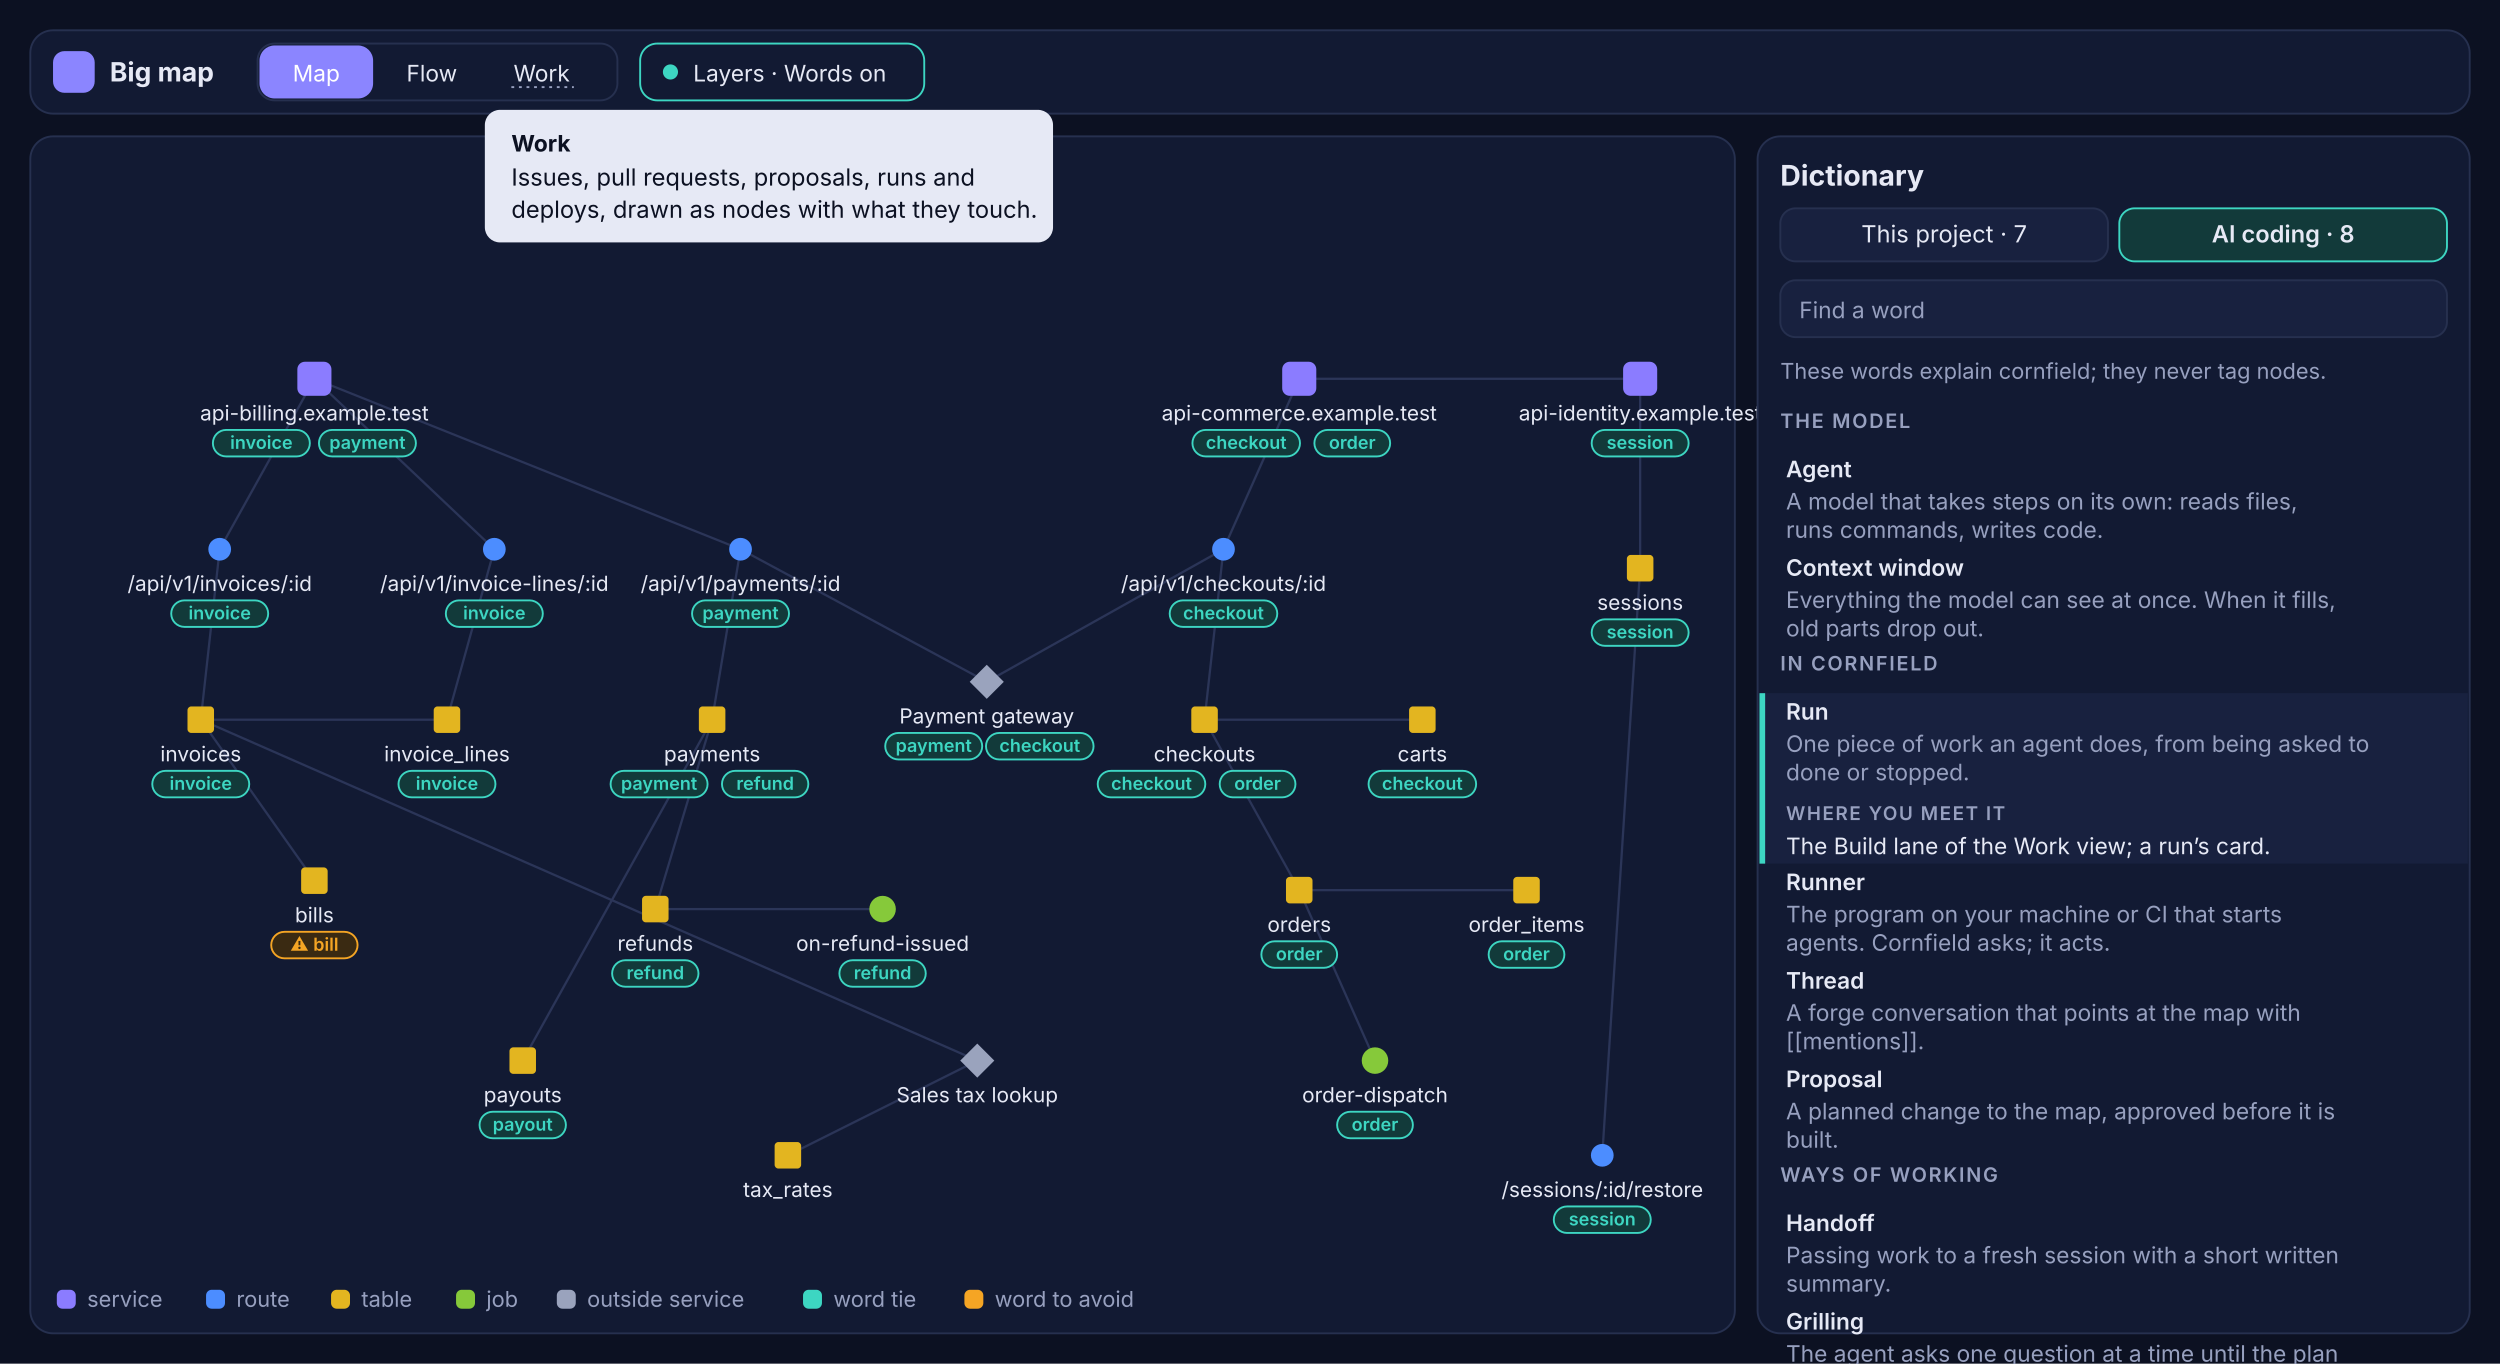
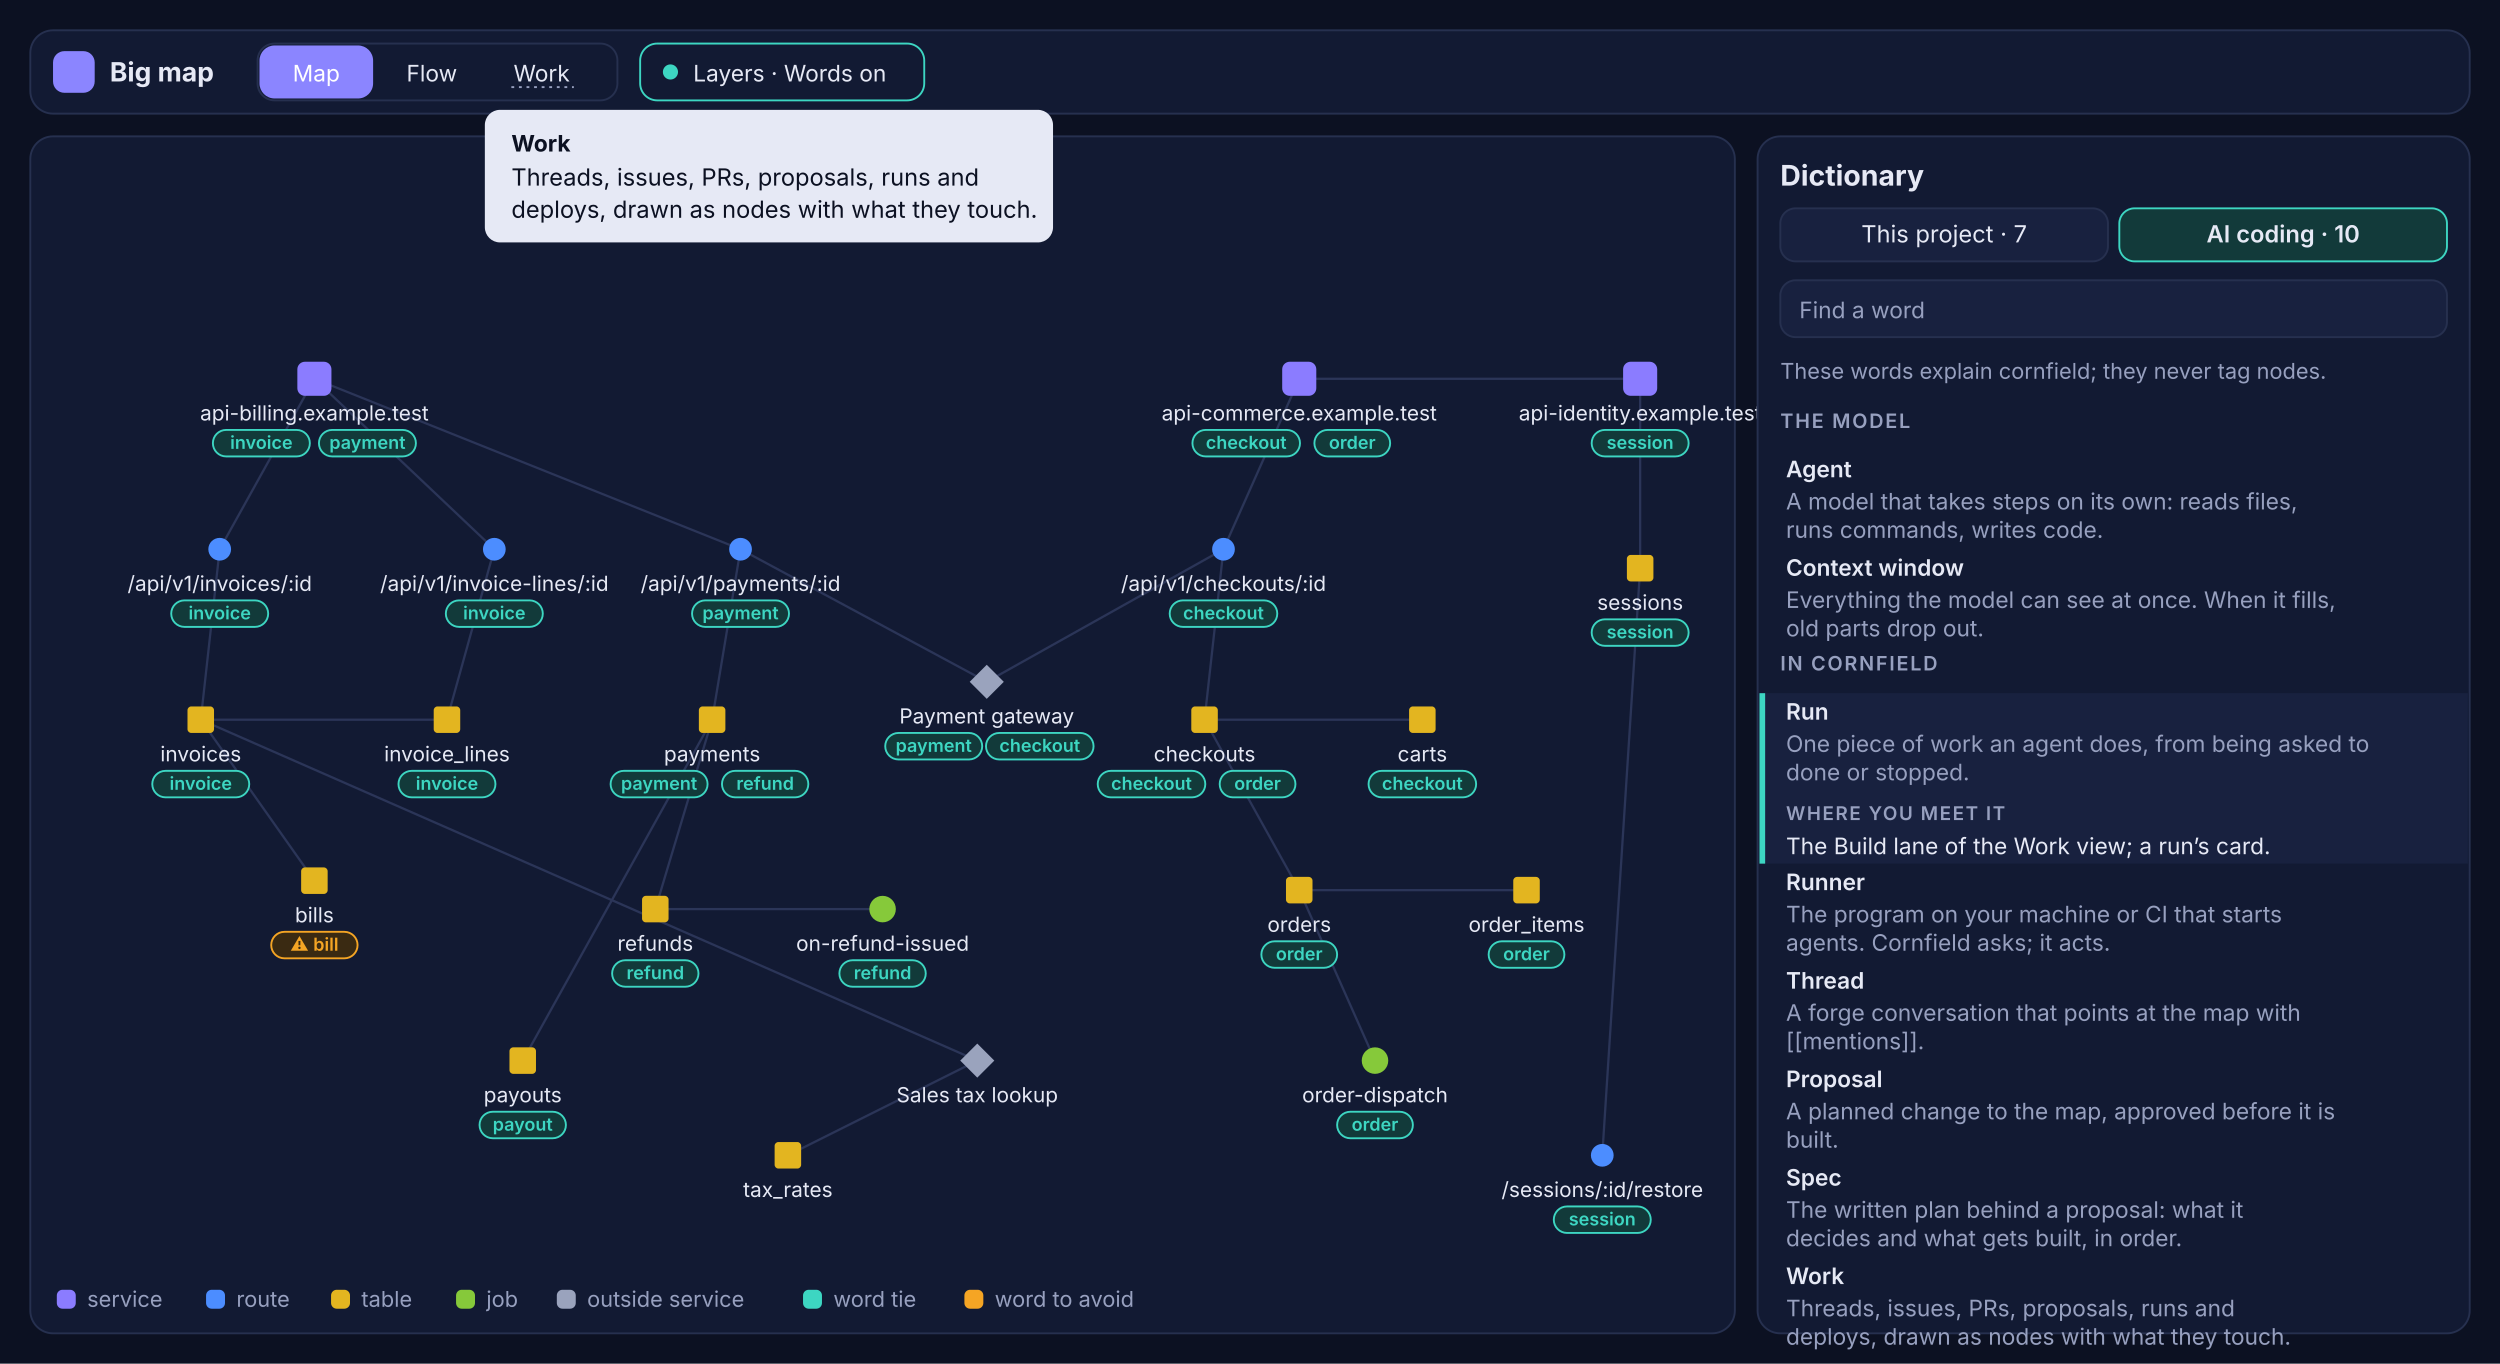
<svg xmlns="http://www.w3.org/2000/svg" viewBox="0 0 1320 720" width="1320" height="720" font-family="Inter, system-ui, -apple-system, 'Segoe UI', sans-serif" role="img" aria-label="The AI coding shelf of the dictionary, with Run open, and the dotted word Work in the header explained on hover">
  <rect width="1320" height="720" fill="#0c1122" />
  <rect x="16" y="16" width="1288" height="44" rx="12" fill="#121a33" stroke="#26304f" />
  <rect x="28" y="27" width="22" height="22" rx="6" fill="#8b85ff" />
  <text x="58" y="43" font-size="14" fill="#e6e9f5" font-weight="700" text-anchor="start">Big map</text>
  <rect x="136" y="23" width="190" height="30" rx="9" fill="none" stroke="#26304f" />
  <rect x="137" y="24" width="60" height="28" rx="8" fill="#8b85ff" />
  <text x="167" y="43" font-size="12" fill="#fff" font-weight="400" text-anchor="middle">Map</text>
  <text x="228" y="43" font-size="12" fill="#e6e9f5" font-weight="400" text-anchor="middle">Flow</text>
  <text x="286" y="43" font-size="12" fill="#e6e9f5" font-weight="400" text-anchor="middle">Work</text>
  <line x1="270" y1="46" x2="303" y2="46" stroke="#97a0bf" stroke-dasharray="1.5 2.5" />
  <rect x="338" y="23" width="150" height="30" rx="9" fill="none" stroke="#3dd6c2" />
  <circle cx="354" cy="38" r="4" fill="#3dd6c2" />
  <text x="366" y="43" font-size="12" fill="#e6e9f5" font-weight="400" text-anchor="start">Layers · Words on</text>
  <rect x="16" y="72" width="900" height="632" rx="12" fill="#121a33" stroke="#26304f" />
  <g transform="translate(46,110)">
    <line x1="120" y1="90" x2="70" y2="180" stroke="#2b3558" stroke-width="1.2" opacity="1" />
    <line x1="120" y1="90" x2="215" y2="180" stroke="#2b3558" stroke-width="1.2" opacity="1" />
    <line x1="120" y1="90" x2="345" y2="180" stroke="#2b3558" stroke-width="1.2" opacity="1" />
    <line x1="70" y1="180" x2="60" y2="270" stroke="#2b3558" stroke-width="1.2" opacity="1" />
    <line x1="215" y1="180" x2="190" y2="270" stroke="#2b3558" stroke-width="1.2" opacity="1" />
    <line x1="60" y1="270" x2="190" y2="270" stroke="#2b3558" stroke-width="1.2" opacity="1" />
    <line x1="60" y1="270" x2="120" y2="355" stroke="#2b3558" stroke-width="1.2" opacity="1" />
    <line x1="345" y1="180" x2="330" y2="270" stroke="#2b3558" stroke-width="1.2" opacity="1" />
    <line x1="330" y1="270" x2="300" y2="370" stroke="#2b3558" stroke-width="1.2" opacity="1" />
    <line x1="300" y1="370" x2="420" y2="370" stroke="#2b3558" stroke-width="1.2" opacity="1" />
    <line x1="330" y1="270" x2="230" y2="450" stroke="#2b3558" stroke-width="1.2" opacity="1" />
    <line x1="345" y1="180" x2="475" y2="250" stroke="#2b3558" stroke-width="1.2" opacity="1" />
    <line x1="600" y1="180" x2="475" y2="250" stroke="#2b3558" stroke-width="1.2" opacity="1" />
    <line x1="640" y1="90" x2="600" y2="180" stroke="#2b3558" stroke-width="1.2" opacity="1" />
    <line x1="600" y1="180" x2="590" y2="270" stroke="#2b3558" stroke-width="1.2" opacity="1" />
    <line x1="590" y1="270" x2="705" y2="270" stroke="#2b3558" stroke-width="1.2" opacity="1" />
    <line x1="590" y1="270" x2="640" y2="360" stroke="#2b3558" stroke-width="1.2" opacity="1" />
    <line x1="640" y1="360" x2="760" y2="360" stroke="#2b3558" stroke-width="1.2" opacity="1" />
    <line x1="640" y1="360" x2="680" y2="450" stroke="#2b3558" stroke-width="1.2" opacity="1" />
    <line x1="60" y1="270" x2="470" y2="450" stroke="#2b3558" stroke-width="1.2" opacity="1" />
    <line x1="470" y1="450" x2="370" y2="500" stroke="#2b3558" stroke-width="1.2" opacity="1" />
    <line x1="820" y1="90" x2="820" y2="190" stroke="#2b3558" stroke-width="1.2" opacity="1" />
    <line x1="820" y1="190" x2="800" y2="500" stroke="#2b3558" stroke-width="1.2" opacity="1" />
    <line x1="640" y1="90" x2="820" y2="90" stroke="#2b3558" stroke-width="1.2" opacity="1" />
    <g opacity="1">
      <rect x="111" y="81" width="18" height="18" rx="4" fill="#8b7cff" />
      <text x="120" y="112" font-size="11" fill="#e6e9f5" font-weight="400" text-anchor="middle">api-billing.example.test</text>
      <rect x="66.4" y="117" width="51.2" height="14" rx="7" fill="#123a3a" stroke="#3dd6c2" />
      <text x="92" y="127" font-size="9.5" fill="#3dd6c2" font-weight="600" text-anchor="middle">invoice</text>
      <rect x="122.4" y="117" width="51.2" height="14" rx="7" fill="#123a3a" stroke="#3dd6c2" />
      <text x="148" y="127" font-size="9.5" fill="#3dd6c2" font-weight="600" text-anchor="middle">payment</text>
    </g>
    <g opacity="1">
      <circle cx="70" cy="180" r="6" fill="#4c8dff" />
      <text x="70" y="202" font-size="11" fill="#e6e9f5" font-weight="400" text-anchor="middle">/api/v1/invoices/:id</text>
      <rect x="44.4" y="207" width="51.2" height="14" rx="7" fill="#123a3a" stroke="#3dd6c2" />
      <text x="70" y="217" font-size="9.5" fill="#3dd6c2" font-weight="600" text-anchor="middle">invoice</text>
    </g>
    <g opacity="1">
      <circle cx="215" cy="180" r="6" fill="#4c8dff" />
      <text x="215" y="202" font-size="11" fill="#e6e9f5" font-weight="400" text-anchor="middle">/api/v1/invoice-lines/:id</text>
      <rect x="189.4" y="207" width="51.2" height="14" rx="7" fill="#123a3a" stroke="#3dd6c2" />
      <text x="215" y="217" font-size="9.5" fill="#3dd6c2" font-weight="600" text-anchor="middle">invoice</text>
    </g>
    <g opacity="1">
      <rect x="53" y="263" width="14" height="14" rx="2" fill="#e3b520" />
      <text x="60" y="292" font-size="11" fill="#e6e9f5" font-weight="400" text-anchor="middle">invoices</text>
      <rect x="34.4" y="297" width="51.2" height="14" rx="7" fill="#123a3a" stroke="#3dd6c2" />
      <text x="60" y="307" font-size="9.5" fill="#3dd6c2" font-weight="600" text-anchor="middle">invoice</text>
    </g>
    <g opacity="1">
      <rect x="183" y="263" width="14" height="14" rx="2" fill="#e3b520" />
      <text x="190" y="292" font-size="11" fill="#e6e9f5" font-weight="400" text-anchor="middle">invoice_lines</text>
      <rect x="164.4" y="297" width="51.2" height="14" rx="7" fill="#123a3a" stroke="#3dd6c2" />
      <text x="190" y="307" font-size="9.5" fill="#3dd6c2" font-weight="600" text-anchor="middle">invoice</text>
    </g>
    <g opacity="1">
      <rect x="113" y="348" width="14" height="14" rx="2" fill="#e3b520" />
      <text x="120" y="377" font-size="11" fill="#e6e9f5" font-weight="400" text-anchor="middle">bills</text>
      <rect x="97.2" y="382" width="45.6" height="14" rx="7" fill="#3a2a12" stroke="#f5a524" />
      <text x="120" y="392" font-size="9.5" fill="#f5a524" font-weight="600" text-anchor="middle">⚠ bill</text>
    </g>
    <g opacity="1">
      <circle cx="345" cy="180" r="6" fill="#4c8dff" />
      <text x="345" y="202" font-size="11" fill="#e6e9f5" font-weight="400" text-anchor="middle">/api/v1/payments/:id</text>
      <rect x="319.4" y="207" width="51.2" height="14" rx="7" fill="#123a3a" stroke="#3dd6c2" />
      <text x="345" y="217" font-size="9.5" fill="#3dd6c2" font-weight="600" text-anchor="middle">payment</text>
    </g>
    <g opacity="1">
      <rect x="323" y="263" width="14" height="14" rx="2" fill="#e3b520" />
      <text x="330" y="292" font-size="11" fill="#e6e9f5" font-weight="400" text-anchor="middle">payments</text>
      <rect x="276.4" y="297" width="51.2" height="14" rx="7" fill="#123a3a" stroke="#3dd6c2" />
      <text x="302" y="307" font-size="9.5" fill="#3dd6c2" font-weight="600" text-anchor="middle">payment</text>
      <rect x="335.2" y="297" width="45.6" height="14" rx="7" fill="#123a3a" stroke="#3dd6c2" />
      <text x="358" y="307" font-size="9.5" fill="#3dd6c2" font-weight="600" text-anchor="middle">refund</text>
    </g>
    <g opacity="1">
      <rect x="293" y="363" width="14" height="14" rx="2" fill="#e3b520" />
      <text x="300" y="392" font-size="11" fill="#e6e9f5" font-weight="400" text-anchor="middle">refunds</text>
      <rect x="277.2" y="397" width="45.6" height="14" rx="7" fill="#123a3a" stroke="#3dd6c2" />
      <text x="300" y="407" font-size="9.5" fill="#3dd6c2" font-weight="600" text-anchor="middle">refund</text>
    </g>
    <g opacity="1">
      <circle cx="420" cy="370" r="7" fill="#86c93a" />
      <text x="420" y="392" font-size="11" fill="#e6e9f5" font-weight="400" text-anchor="middle">on-refund-issued</text>
      <rect x="397.2" y="397" width="45.6" height="14" rx="7" fill="#123a3a" stroke="#3dd6c2" />
      <text x="420" y="407" font-size="9.5" fill="#3dd6c2" font-weight="600" text-anchor="middle">refund</text>
    </g>
    <g opacity="1">
      <rect x="223" y="443" width="14" height="14" rx="2" fill="#e3b520" />
      <text x="230" y="472" font-size="11" fill="#e6e9f5" font-weight="400" text-anchor="middle">payouts</text>
      <rect x="207.2" y="477" width="45.6" height="14" rx="7" fill="#123a3a" stroke="#3dd6c2" />
      <text x="230" y="487" font-size="9.5" fill="#3dd6c2" font-weight="600" text-anchor="middle">payout</text>
    </g>
    <g opacity="1">
      <polygon points="475,241 484,250 475,259 466,250" fill="#9aa3bd" />
      <text x="475" y="272" font-size="11" fill="#e6e9f5" font-weight="400" text-anchor="middle">Payment gateway</text>
      <rect x="421.4" y="277" width="51.2" height="14" rx="7" fill="#123a3a" stroke="#3dd6c2" />
      <text x="447" y="287" font-size="9.5" fill="#3dd6c2" font-weight="600" text-anchor="middle">payment</text>
      <rect x="474.6" y="277" width="56.8" height="14" rx="7" fill="#123a3a" stroke="#3dd6c2" />
      <text x="503" y="287" font-size="9.5" fill="#3dd6c2" font-weight="600" text-anchor="middle">checkout</text>
    </g>
    <g opacity="1">
      <polygon points="470,441 479,450 470,459 461,450" fill="#9aa3bd" />
      <text x="470" y="472" font-size="11" fill="#e6e9f5" font-weight="400" text-anchor="middle">Sales tax lookup</text>
    </g>
    <g opacity="1">
      <rect x="363" y="493" width="14" height="14" rx="2" fill="#e3b520" />
      <text x="370" y="522" font-size="11" fill="#e6e9f5" font-weight="400" text-anchor="middle">tax_rates</text>
    </g>
    <g opacity="1">
      <rect x="631" y="81" width="18" height="18" rx="4" fill="#8b7cff" />
      <text x="640" y="112" font-size="11" fill="#e6e9f5" font-weight="400" text-anchor="middle">api-commerce.example.test</text>
      <rect x="583.6" y="117" width="56.8" height="14" rx="7" fill="#123a3a" stroke="#3dd6c2" />
      <text x="612" y="127" font-size="9.5" fill="#3dd6c2" font-weight="600" text-anchor="middle">checkout</text>
      <rect x="648" y="117" width="40" height="14" rx="7" fill="#123a3a" stroke="#3dd6c2" />
      <text x="668" y="127" font-size="9.5" fill="#3dd6c2" font-weight="600" text-anchor="middle">order</text>
    </g>
    <g opacity="1">
      <circle cx="600" cy="180" r="6" fill="#4c8dff" />
      <text x="600" y="202" font-size="11" fill="#e6e9f5" font-weight="400" text-anchor="middle">/api/v1/checkouts/:id</text>
      <rect x="571.6" y="207" width="56.8" height="14" rx="7" fill="#123a3a" stroke="#3dd6c2" />
      <text x="600" y="217" font-size="9.5" fill="#3dd6c2" font-weight="600" text-anchor="middle">checkout</text>
    </g>
    <g opacity="1">
      <rect x="583" y="263" width="14" height="14" rx="2" fill="#e3b520" />
      <text x="590" y="292" font-size="11" fill="#e6e9f5" font-weight="400" text-anchor="middle">checkouts</text>
      <rect x="533.6" y="297" width="56.8" height="14" rx="7" fill="#123a3a" stroke="#3dd6c2" />
      <text x="562" y="307" font-size="9.5" fill="#3dd6c2" font-weight="600" text-anchor="middle">checkout</text>
      <rect x="598" y="297" width="40" height="14" rx="7" fill="#123a3a" stroke="#3dd6c2" />
      <text x="618" y="307" font-size="9.5" fill="#3dd6c2" font-weight="600" text-anchor="middle">order</text>
    </g>
    <g opacity="1">
      <rect x="698" y="263" width="14" height="14" rx="2" fill="#e3b520" />
      <text x="705" y="292" font-size="11" fill="#e6e9f5" font-weight="400" text-anchor="middle">carts</text>
      <rect x="676.6" y="297" width="56.8" height="14" rx="7" fill="#123a3a" stroke="#3dd6c2" />
      <text x="705" y="307" font-size="9.5" fill="#3dd6c2" font-weight="600" text-anchor="middle">checkout</text>
    </g>
    <g opacity="1">
      <rect x="633" y="353" width="14" height="14" rx="2" fill="#e3b520" />
      <text x="640" y="382" font-size="11" fill="#e6e9f5" font-weight="400" text-anchor="middle">orders</text>
      <rect x="620" y="387" width="40" height="14" rx="7" fill="#123a3a" stroke="#3dd6c2" />
      <text x="640" y="397" font-size="9.5" fill="#3dd6c2" font-weight="600" text-anchor="middle">order</text>
    </g>
    <g opacity="1">
      <rect x="753" y="353" width="14" height="14" rx="2" fill="#e3b520" />
      <text x="760" y="382" font-size="11" fill="#e6e9f5" font-weight="400" text-anchor="middle">order_items</text>
      <rect x="740" y="387" width="40" height="14" rx="7" fill="#123a3a" stroke="#3dd6c2" />
      <text x="760" y="397" font-size="9.5" fill="#3dd6c2" font-weight="600" text-anchor="middle">order</text>
    </g>
    <g opacity="1">
      <circle cx="680" cy="450" r="7" fill="#86c93a" />
      <text x="680" y="472" font-size="11" fill="#e6e9f5" font-weight="400" text-anchor="middle">order-dispatch</text>
      <rect x="660" y="477" width="40" height="14" rx="7" fill="#123a3a" stroke="#3dd6c2" />
      <text x="680" y="487" font-size="9.5" fill="#3dd6c2" font-weight="600" text-anchor="middle">order</text>
    </g>
    <g opacity="1">
      <rect x="811" y="81" width="18" height="18" rx="4" fill="#8b7cff" />
      <text x="820" y="112" font-size="11" fill="#e6e9f5" font-weight="400" text-anchor="middle">api-identity.example.test</text>
      <rect x="794.4" y="117" width="51.2" height="14" rx="7" fill="#123a3a" stroke="#3dd6c2" />
      <text x="820" y="127" font-size="9.5" fill="#3dd6c2" font-weight="600" text-anchor="middle">session</text>
    </g>
    <g opacity="1">
      <rect x="813" y="183" width="14" height="14" rx="2" fill="#e3b520" />
      <text x="820" y="212" font-size="11" fill="#e6e9f5" font-weight="400" text-anchor="middle">sessions</text>
      <rect x="794.4" y="217" width="51.2" height="14" rx="7" fill="#123a3a" stroke="#3dd6c2" />
      <text x="820" y="227" font-size="9.5" fill="#3dd6c2" font-weight="600" text-anchor="middle">session</text>
    </g>
    <g opacity="1">
      <circle cx="800" cy="500" r="6" fill="#4c8dff" />
      <text x="800" y="522" font-size="11" fill="#e6e9f5" font-weight="400" text-anchor="middle">/sessions/:id/restore</text>
      <rect x="774.4" y="527" width="51.2" height="14" rx="7" fill="#123a3a" stroke="#3dd6c2" />
      <text x="800" y="537" font-size="9.5" fill="#3dd6c2" font-weight="600" text-anchor="middle">session</text>
    </g>
  </g>
  <rect x="30" y="681" width="10" height="10" rx="3" fill="#8b7cff" />
  <text x="46" y="690" font-size="11.5" fill="#97a0bf" font-weight="400" text-anchor="start">service</text>
  <rect x="108.8" y="681" width="10" height="10" rx="3" fill="#4c8dff" />
  <text x="124.8" y="690" font-size="11.5" fill="#97a0bf" font-weight="400" text-anchor="start">route</text>
  <rect x="174.8" y="681" width="10" height="10" rx="3" fill="#e3b520" />
  <text x="190.8" y="690" font-size="11.5" fill="#97a0bf" font-weight="400" text-anchor="start">table</text>
  <rect x="240.8" y="681" width="10" height="10" rx="3" fill="#86c93a" />
  <text x="256.8" y="690" font-size="11.5" fill="#97a0bf" font-weight="400" text-anchor="start">job</text>
  <rect x="294" y="681" width="10" height="10" rx="3" fill="#9aa3bd" />
  <text x="310" y="690" font-size="11.5" fill="#97a0bf" font-weight="400" text-anchor="start">outside service</text>
  <rect x="424" y="681" width="10" height="10" rx="3" fill="#3dd6c2" />
  <text x="440" y="690" font-size="11.5" fill="#97a0bf" font-weight="400" text-anchor="start">word tie</text>
  <rect x="509.2" y="681" width="10" height="10" rx="3" fill="#f5a524" />
  <text x="525.2" y="690" font-size="11.5" fill="#97a0bf" font-weight="400" text-anchor="start">word to avoid</text>
  <rect x="256" y="58" width="300" height="70" rx="8" fill="#e6e9f5" />
  <text x="270" y="80" font-size="12" fill="#0c1122" font-weight="700" text-anchor="start">Work</text>
-   <text x="270" y="98" font-size="12.5" fill="#0c1122" font-weight="400" text-anchor="start">Issues, pull requests, proposals, runs and</text>
+   <text x="270" y="98" font-size="12.5" fill="#0c1122" font-weight="400" text-anchor="start">Threads, issues, PRs, proposals, runs and</text>
  <text x="270" y="115" font-size="12.5" fill="#0c1122" font-weight="400" text-anchor="start">deploys, drawn as nodes with what they touch.</text>
  <rect x="928" y="72" width="376" height="632" rx="12" fill="#121a33" stroke="#26304f" />
  <text x="940" y="98" font-size="15" fill="#e6e9f5" font-weight="700" text-anchor="start">Dictionary</text>
  <rect x="940" y="110" width="173" height="28" rx="8" fill="#18213f" stroke="#26304f" />
  <text x="1026.5" y="128" font-size="12.5" fill="#e6e9f5" font-weight="400" text-anchor="middle">This project · 7</text>
  <rect x="1119" y="110" width="173" height="28" rx="8" fill="#123a3a" stroke="#3dd6c2" />
-   <text x="1205.5" y="128" font-size="12.5" fill="#e6e9f5" font-weight="600" text-anchor="middle">AI coding · 8</text>
+   <text x="1205.5" y="128" font-size="12.5" fill="#e6e9f5" font-weight="600" text-anchor="middle">AI coding · 10</text>
  <rect x="940" y="148" width="352" height="30" rx="8" fill="#18213f" stroke="#26304f" />
  <text x="950" y="168" font-size="12" fill="#97a0bf" font-weight="400" text-anchor="start">Find a word</text>
  <text x="940" y="200" font-size="11.5" fill="#97a0bf" font-weight="400" text-anchor="start">These words explain cornfield; they never tag nodes.</text>
  <text x="940" y="226" font-size="10.5" fill="#97a0bf" font-weight="600" text-anchor="start" letter-spacing="0.9">THE MODEL</text>
  <text x="943" y="252" font-size="12" fill="#e6e9f5" font-weight="600" text-anchor="start">Agent</text>
  <text x="943" y="269" font-size="12" fill="#97a0bf" font-weight="400" text-anchor="start">A model that takes steps on its own: reads files,</text>
  <text x="943" y="284" font-size="12" fill="#97a0bf" font-weight="400" text-anchor="start">runs commands, writes code.</text>
  <text x="943" y="304" font-size="12" fill="#e6e9f5" font-weight="600" text-anchor="start">Context window</text>
  <text x="943" y="321" font-size="12" fill="#97a0bf" font-weight="400" text-anchor="start">Everything the model can see at once. When it fills,</text>
  <text x="943" y="336" font-size="12" fill="#97a0bf" font-weight="400" text-anchor="start">old parts drop out.</text>
  <text x="940" y="354" font-size="10.5" fill="#97a0bf" font-weight="600" text-anchor="start" letter-spacing="0.9">IN CORNFIELD</text>
  <rect x="929" y="366" width="374" height="90" fill="#18213f" />
  <rect x="929" y="366" width="3" height="90" fill="#3dd6c2" />
  <text x="943" y="380" font-size="12" fill="#e6e9f5" font-weight="600" text-anchor="start">Run</text>
  <text x="943" y="397" font-size="12" fill="#97a0bf" font-weight="400" text-anchor="start">One piece of work an agent does, from being asked to</text>
  <text x="943" y="412" font-size="12" fill="#97a0bf" font-weight="400" text-anchor="start">done or stopped.</text>
  <text x="943" y="433" font-size="10" fill="#97a0bf" font-weight="600" text-anchor="start" letter-spacing="0.8">WHERE YOU MEET IT</text>
  <text x="943" y="451" font-size="12" fill="#e6e9f5" font-weight="400" text-anchor="start">The Build lane of the Work view; a run’s card.</text>
  <text x="943" y="470" font-size="12" fill="#e6e9f5" font-weight="600" text-anchor="start">Runner</text>
  <text x="943" y="487" font-size="12" fill="#97a0bf" font-weight="400" text-anchor="start">The program on your machine or CI that starts</text>
  <text x="943" y="502" font-size="12" fill="#97a0bf" font-weight="400" text-anchor="start">agents. Cornfield asks; it acts.</text>
  <text x="943" y="522" font-size="12" fill="#e6e9f5" font-weight="600" text-anchor="start">Thread</text>
  <text x="943" y="539" font-size="12" fill="#97a0bf" font-weight="400" text-anchor="start">A forge conversation that points at the map with</text>
  <text x="943" y="554" font-size="12" fill="#97a0bf" font-weight="400" text-anchor="start">[[mentions]].</text>
  <text x="943" y="574" font-size="12" fill="#e6e9f5" font-weight="600" text-anchor="start">Proposal</text>
  <text x="943" y="591" font-size="12" fill="#97a0bf" font-weight="400" text-anchor="start">A planned change to the map, approved before it is</text>
  <text x="943" y="606" font-size="12" fill="#97a0bf" font-weight="400" text-anchor="start">built.</text>
-   <text x="940" y="624" font-size="10.5" fill="#97a0bf" font-weight="600" text-anchor="start" letter-spacing="0.9">WAYS OF WORKING</text>
-   <text x="943" y="650" font-size="12" fill="#e6e9f5" font-weight="600" text-anchor="start">Handoff</text>
-   <text x="943" y="667" font-size="12" fill="#97a0bf" font-weight="400" text-anchor="start">Passing work to a fresh session with a short written</text>
-   <text x="943" y="682" font-size="12" fill="#97a0bf" font-weight="400" text-anchor="start">summary.</text>
-   <text x="943" y="702" font-size="12" fill="#e6e9f5" font-weight="600" text-anchor="start">Grilling</text>
-   <text x="943" y="719" font-size="12" fill="#97a0bf" font-weight="400" text-anchor="start">The agent asks one question at a time until the plan</text>
-   <text x="943" y="734" font-size="12" fill="#97a0bf" font-weight="400" text-anchor="start">is sharp.</text>
+   <text x="943" y="626" font-size="12" fill="#e6e9f5" font-weight="600" text-anchor="start">Spec</text>
+   <text x="943" y="643" font-size="12" fill="#97a0bf" font-weight="400" text-anchor="start">The written plan behind a proposal: what it</text>
+   <text x="943" y="658" font-size="12" fill="#97a0bf" font-weight="400" text-anchor="start">decides and what gets built, in order.</text>
+   <text x="943" y="678" font-size="12" fill="#e6e9f5" font-weight="600" text-anchor="start">Work</text>
+   <text x="943" y="695" font-size="12" fill="#97a0bf" font-weight="400" text-anchor="start">Threads, issues, PRs, proposals, runs and</text>
+   <text x="943" y="710" font-size="12" fill="#97a0bf" font-weight="400" text-anchor="start">deploys, drawn as nodes with what they touch.</text>
+   <text x="940" y="728" font-size="10.5" fill="#97a0bf" font-weight="600" text-anchor="start" letter-spacing="0.9">WAYS OF WORKING</text>
+   <text x="943" y="754" font-size="12" fill="#e6e9f5" font-weight="600" text-anchor="start">Handoff</text>
+   <text x="943" y="771" font-size="12" fill="#97a0bf" font-weight="400" text-anchor="start">Passing work to a fresh session with a short written</text>
+   <text x="943" y="786" font-size="12" fill="#97a0bf" font-weight="400" text-anchor="start">summary.</text>
+   <text x="943" y="806" font-size="12" fill="#e6e9f5" font-weight="600" text-anchor="start">Grilling</text>
+   <text x="943" y="823" font-size="12" fill="#97a0bf" font-weight="400" text-anchor="start">The agent asks one question at a time until the plan</text>
+   <text x="943" y="838" font-size="12" fill="#97a0bf" font-weight="400" text-anchor="start">is sharp.</text>
</svg>
